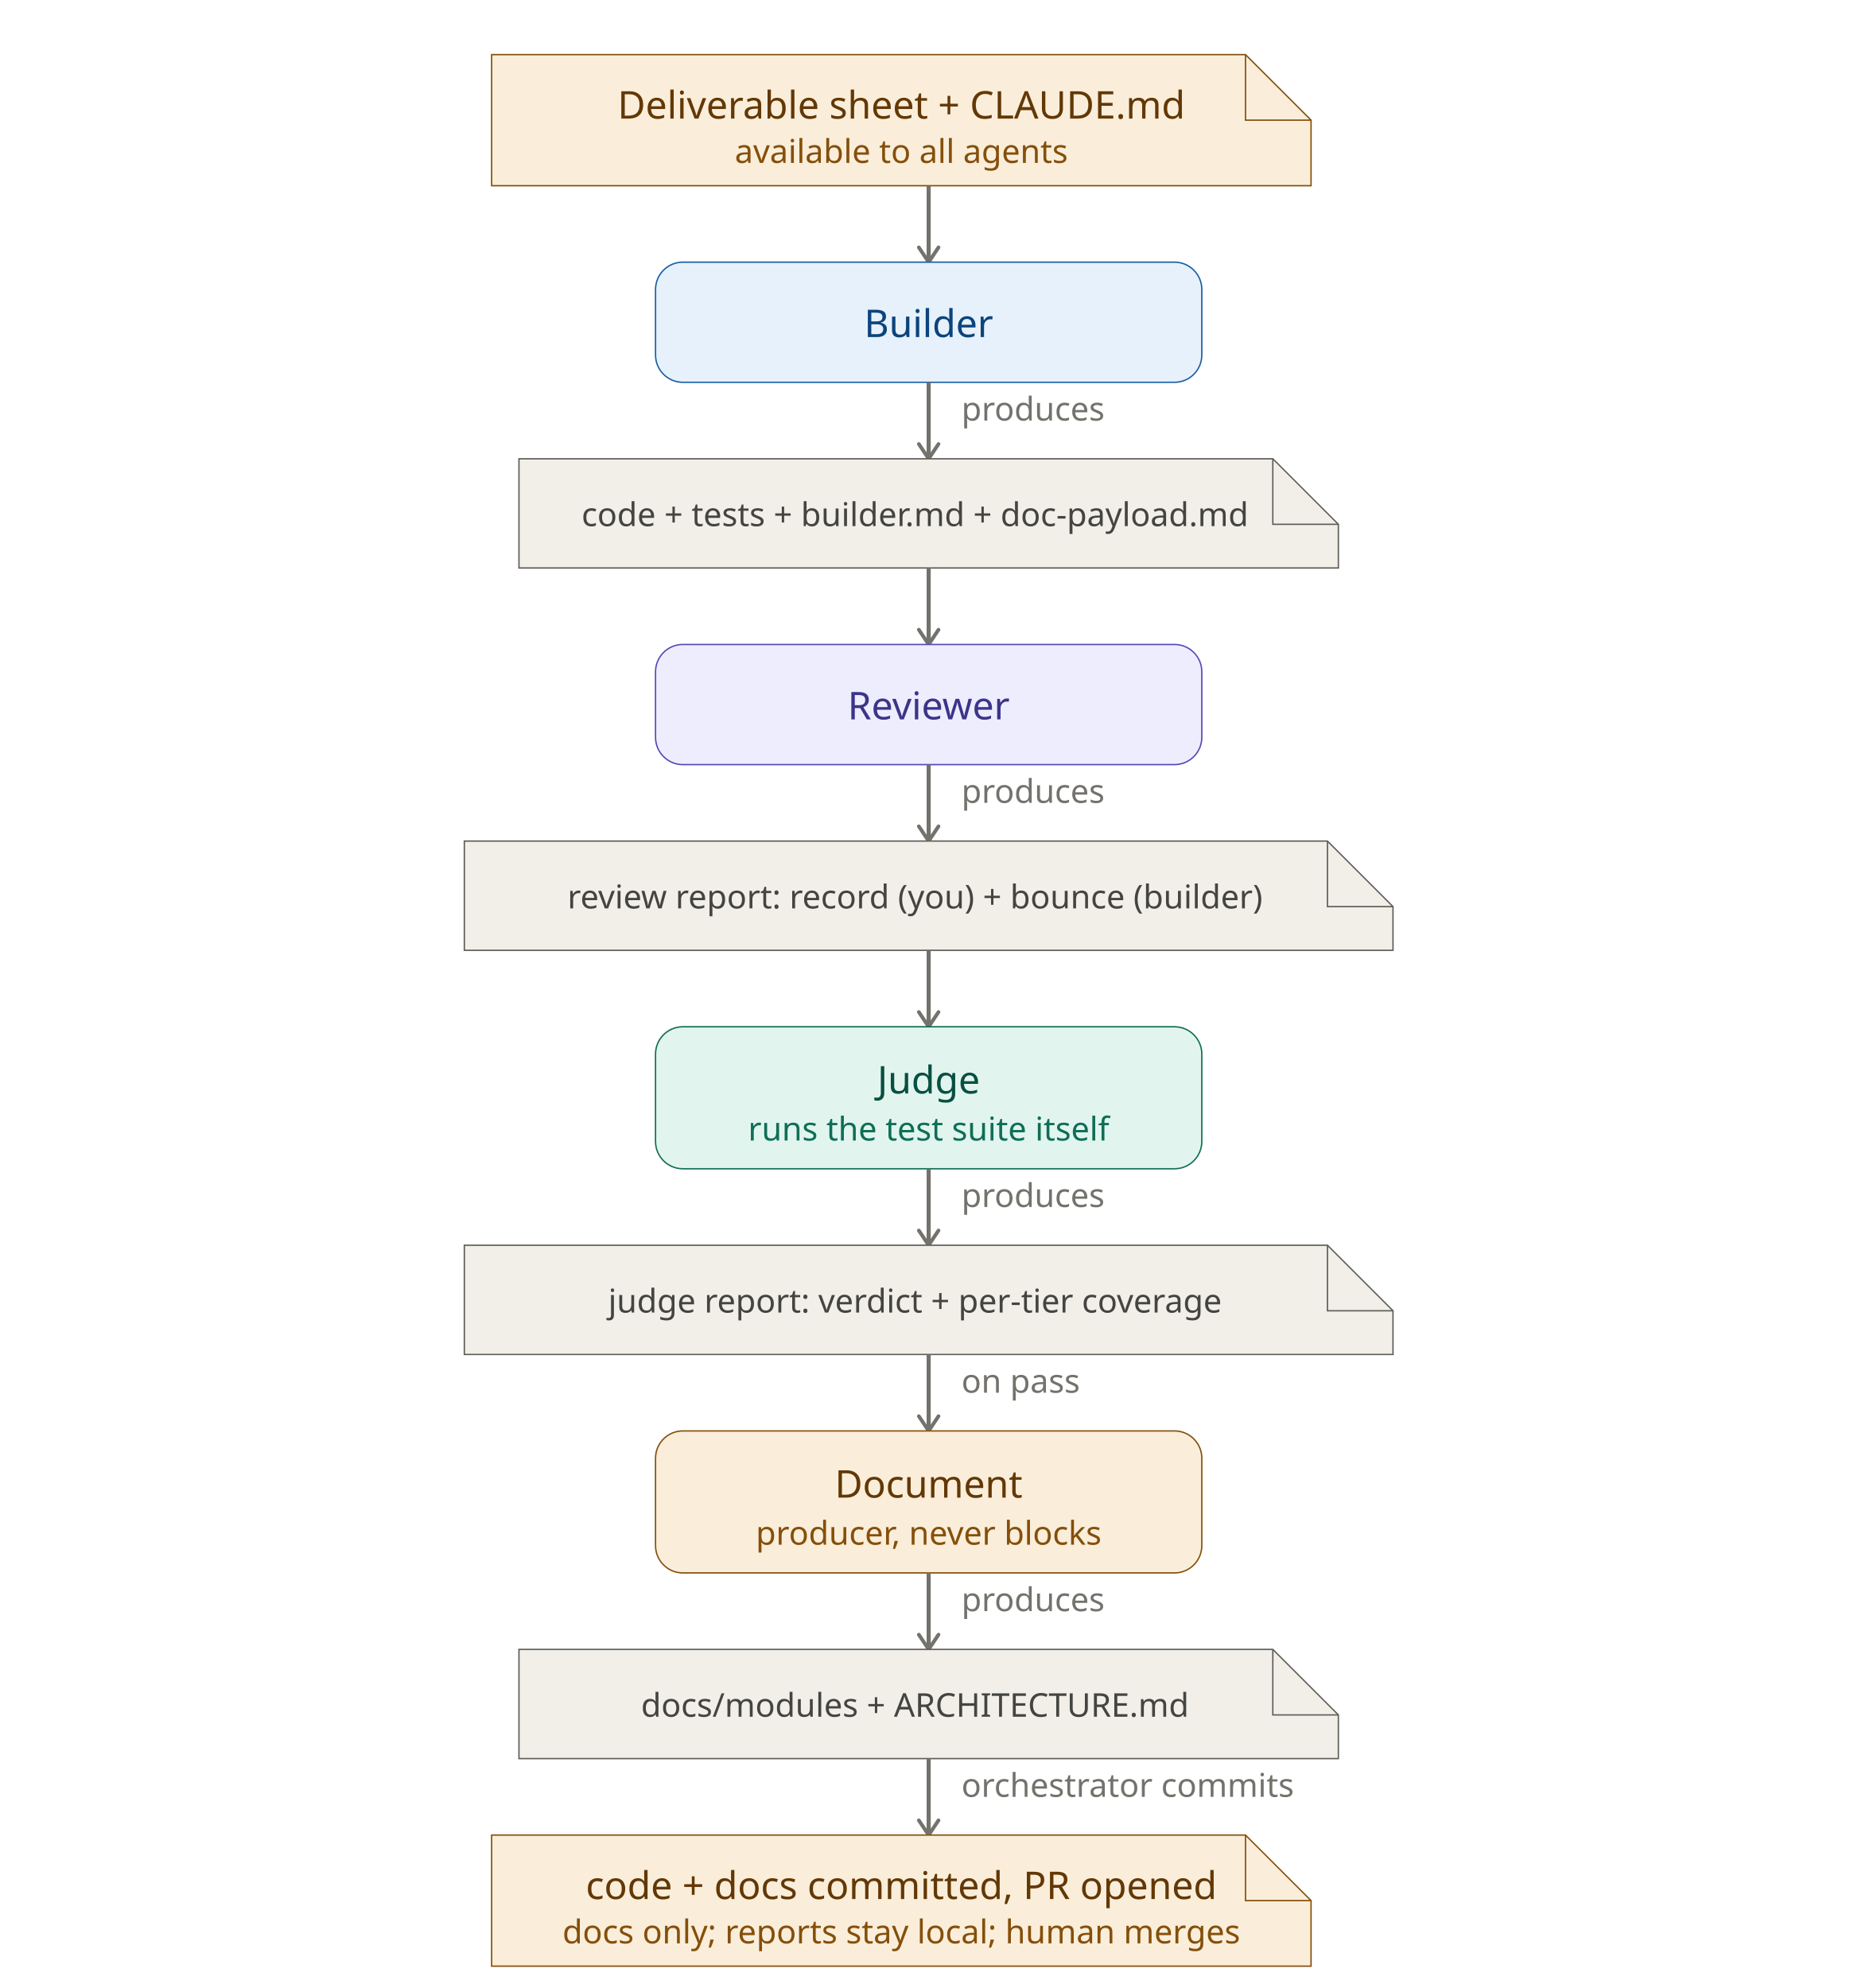
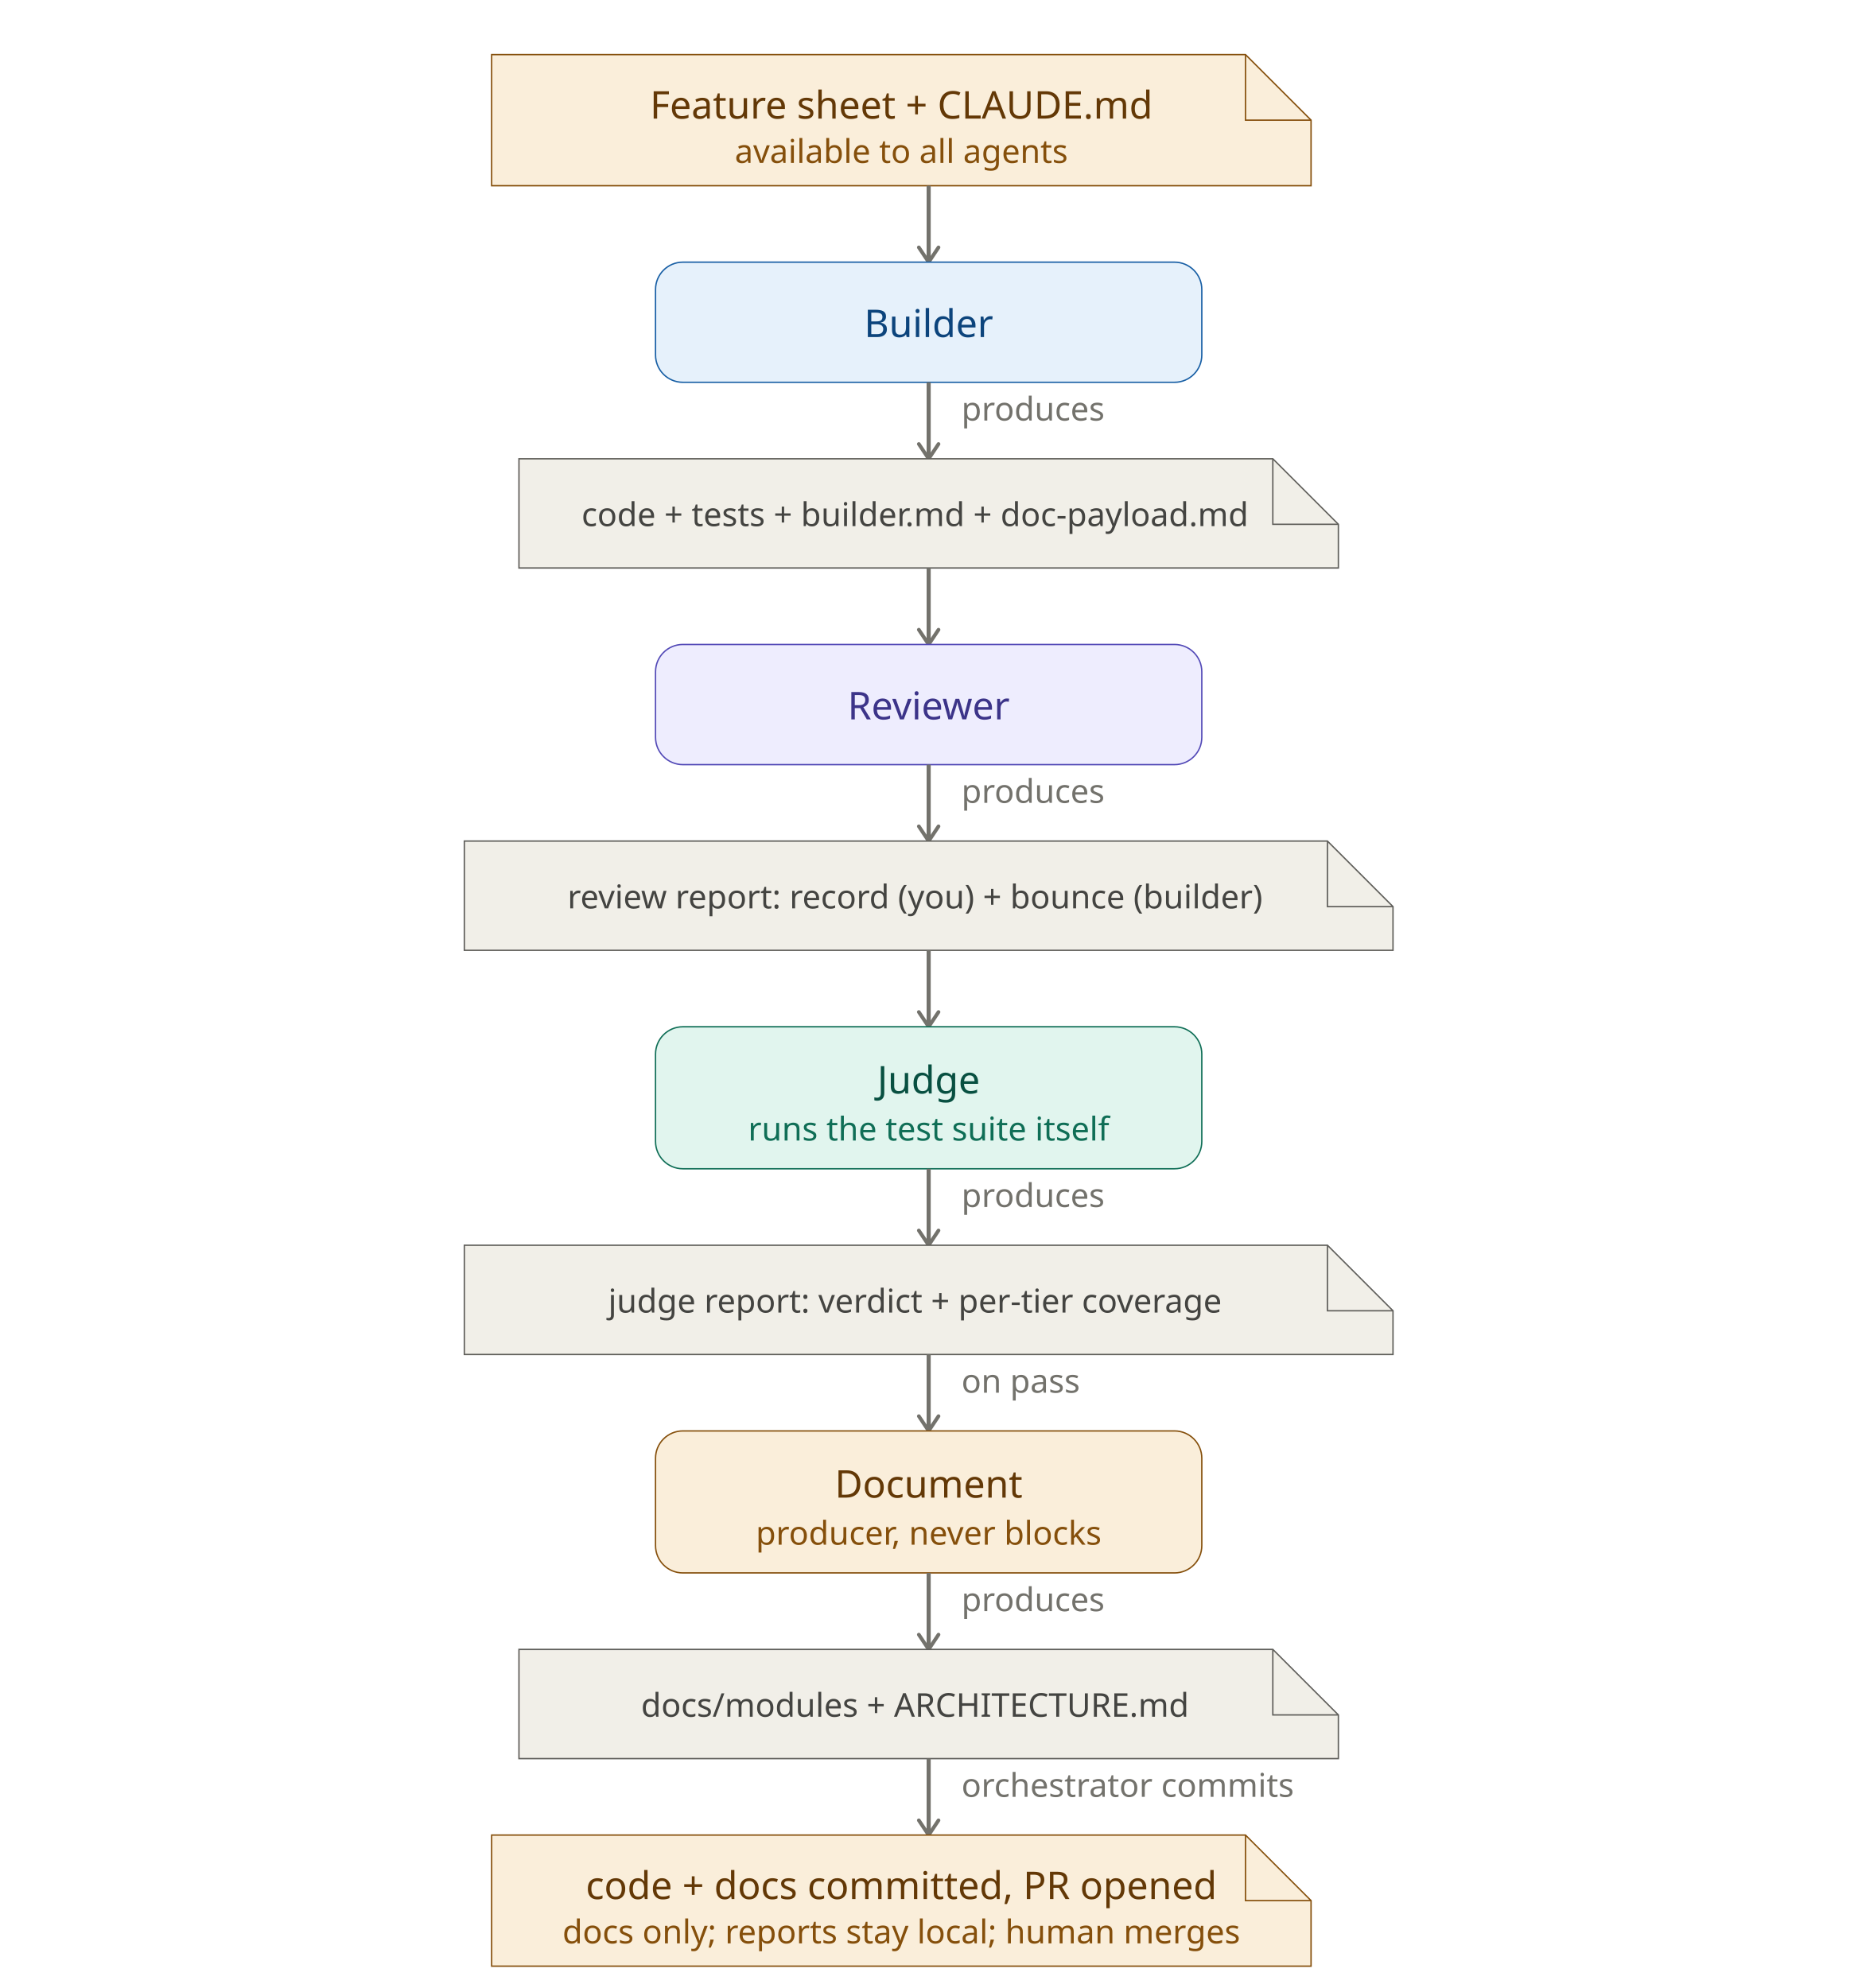
<svg xmlns="http://www.w3.org/2000/svg" width="680" viewBox="0 0 680 728" role="img" font-family="sans-serif">
  <defs>
    <marker id="arrow" viewBox="0 0 10 10" refX="8" refY="5" markerWidth="6" markerHeight="6" orient="auto-start-reverse">
      <path d="M2 1L8 5L2 9" fill="none" stroke="context-stroke" stroke-width="1.5" stroke-linecap="round" stroke-linejoin="round" />
    </marker>
  </defs>
  <path d="M180 20 L456 20 L480 44 L480 68 L180 68 Z" fill="#FAEEDA" stroke="#854F0B" stroke-width="0.5" />
  <path d="M456 20 L456 44 L480 44" fill="none" stroke="#854F0B" stroke-width="0.5" />
-   <text x="330" y="38" text-anchor="middle" dominant-baseline="central" fill="#633806" font-size="14" font-weight="500">Deliverable sheet + CLAUDE.md</text>
+   <text x="330" y="38" text-anchor="middle" dominant-baseline="central" fill="#633806" font-size="14" font-weight="500">Feature sheet + CLAUDE.md</text>
  <text x="330" y="55" text-anchor="middle" dominant-baseline="central" fill="#854F0B" font-size="12">available to all agents</text>
  <line x1="340" y1="68" x2="340" y2="96" stroke="#73726c" stroke-width="1.5" marker-end="url(#arrow)" />
  <rect x="240" y="96" width="200" height="44" rx="10" fill="#E6F1FB" stroke="#185FA5" stroke-width="0.5" />
  <text x="340" y="118" text-anchor="middle" dominant-baseline="central" fill="#0C447C" font-size="14" font-weight="500">Builder</text>
  <line x1="340" y1="140" x2="340" y2="168" stroke="#73726c" stroke-width="1.5" marker-end="url(#arrow)" />
  <text x="352" y="154" fill="#73726c" font-size="12">produces</text>
  <path d="M190 168 L466 168 L490 192 L490 208 L190 208 Z" fill="#F1EFE8" stroke="#5F5E5A" stroke-width="0.5" />
  <path d="M466 168 L466 192 L490 192" fill="none" stroke="#5F5E5A" stroke-width="0.5" />
  <text x="335" y="188" text-anchor="middle" dominant-baseline="central" fill="#444441" font-size="12">code + tests + builder.md + doc-payload.md</text>
  <line x1="340" y1="208" x2="340" y2="236" stroke="#73726c" stroke-width="1.5" marker-end="url(#arrow)" />
  <rect x="240" y="236" width="200" height="44" rx="10" fill="#EEEDFE" stroke="#534AB7" stroke-width="0.5" />
  <text x="340" y="258" text-anchor="middle" dominant-baseline="central" fill="#3C3489" font-size="14" font-weight="500">Reviewer</text>
  <line x1="340" y1="280" x2="340" y2="308" stroke="#73726c" stroke-width="1.5" marker-end="url(#arrow)" />
  <text x="352" y="294" fill="#73726c" font-size="12">produces</text>
  <path d="M170 308 L486 308 L510 332 L510 348 L170 348 Z" fill="#F1EFE8" stroke="#5F5E5A" stroke-width="0.5" />
  <path d="M486 308 L486 332 L510 332" fill="none" stroke="#5F5E5A" stroke-width="0.5" />
  <text x="335" y="328" text-anchor="middle" dominant-baseline="central" fill="#444441" font-size="12">review report: record (you) + bounce (builder)</text>
  <line x1="340" y1="348" x2="340" y2="376" stroke="#73726c" stroke-width="1.5" marker-end="url(#arrow)" />
  <rect x="240" y="376" width="200" height="52" rx="10" fill="#E1F5EE" stroke="#0F6E56" stroke-width="0.5" />
  <text x="340" y="395" text-anchor="middle" dominant-baseline="central" fill="#085041" font-size="14" font-weight="500">Judge</text>
  <text x="340" y="413" text-anchor="middle" dominant-baseline="central" fill="#0F6E56" font-size="12">runs the test suite itself</text>
  <line x1="340" y1="428" x2="340" y2="456" stroke="#73726c" stroke-width="1.5" marker-end="url(#arrow)" />
  <text x="352" y="442" fill="#73726c" font-size="12">produces</text>
  <path d="M170 456 L486 456 L510 480 L510 496 L170 496 Z" fill="#F1EFE8" stroke="#5F5E5A" stroke-width="0.5" />
  <path d="M486 456 L486 480 L510 480" fill="none" stroke="#5F5E5A" stroke-width="0.5" />
  <text x="335" y="476" text-anchor="middle" dominant-baseline="central" fill="#444441" font-size="12">judge report: verdict + per-tier coverage</text>
  <line x1="340" y1="496" x2="340" y2="524" stroke="#73726c" stroke-width="1.5" marker-end="url(#arrow)" />
  <text x="352" y="510" fill="#73726c" font-size="12">on pass</text>
  <rect x="240" y="524" width="200" height="52" rx="10" fill="#FAEEDA" stroke="#854F0B" stroke-width="0.5" />
  <text x="340" y="543" text-anchor="middle" dominant-baseline="central" fill="#633806" font-size="14" font-weight="500">Document</text>
  <text x="340" y="561" text-anchor="middle" dominant-baseline="central" fill="#854F0B" font-size="12">producer, never blocks</text>
  <line x1="340" y1="576" x2="340" y2="604" stroke="#73726c" stroke-width="1.5" marker-end="url(#arrow)" />
  <text x="352" y="590" fill="#73726c" font-size="12">produces</text>
  <path d="M190 604 L466 604 L490 628 L490 644 L190 644 Z" fill="#F1EFE8" stroke="#5F5E5A" stroke-width="0.5" />
  <path d="M466 604 L466 628 L490 628" fill="none" stroke="#5F5E5A" stroke-width="0.5" />
  <text x="335" y="624" text-anchor="middle" dominant-baseline="central" fill="#444441" font-size="12">docs/modules + ARCHITECTURE.md</text>
  <line x1="340" y1="644" x2="340" y2="672" stroke="#73726c" stroke-width="1.5" marker-end="url(#arrow)" />
  <text x="352" y="658" fill="#73726c" font-size="12">orchestrator commits</text>
  <path d="M180 672 L456 672 L480 696 L480 720 L180 720 Z" fill="#FAEEDA" stroke="#854F0B" stroke-width="0.5" />
  <path d="M456 672 L456 696 L480 696" fill="none" stroke="#854F0B" stroke-width="0.5" />
  <text x="330" y="690" text-anchor="middle" dominant-baseline="central" fill="#633806" font-size="14" font-weight="500">code + docs committed, PR opened</text>
  <text x="330" y="707" text-anchor="middle" dominant-baseline="central" fill="#854F0B" font-size="12">docs only; reports stay local; human merges</text>
</svg>
